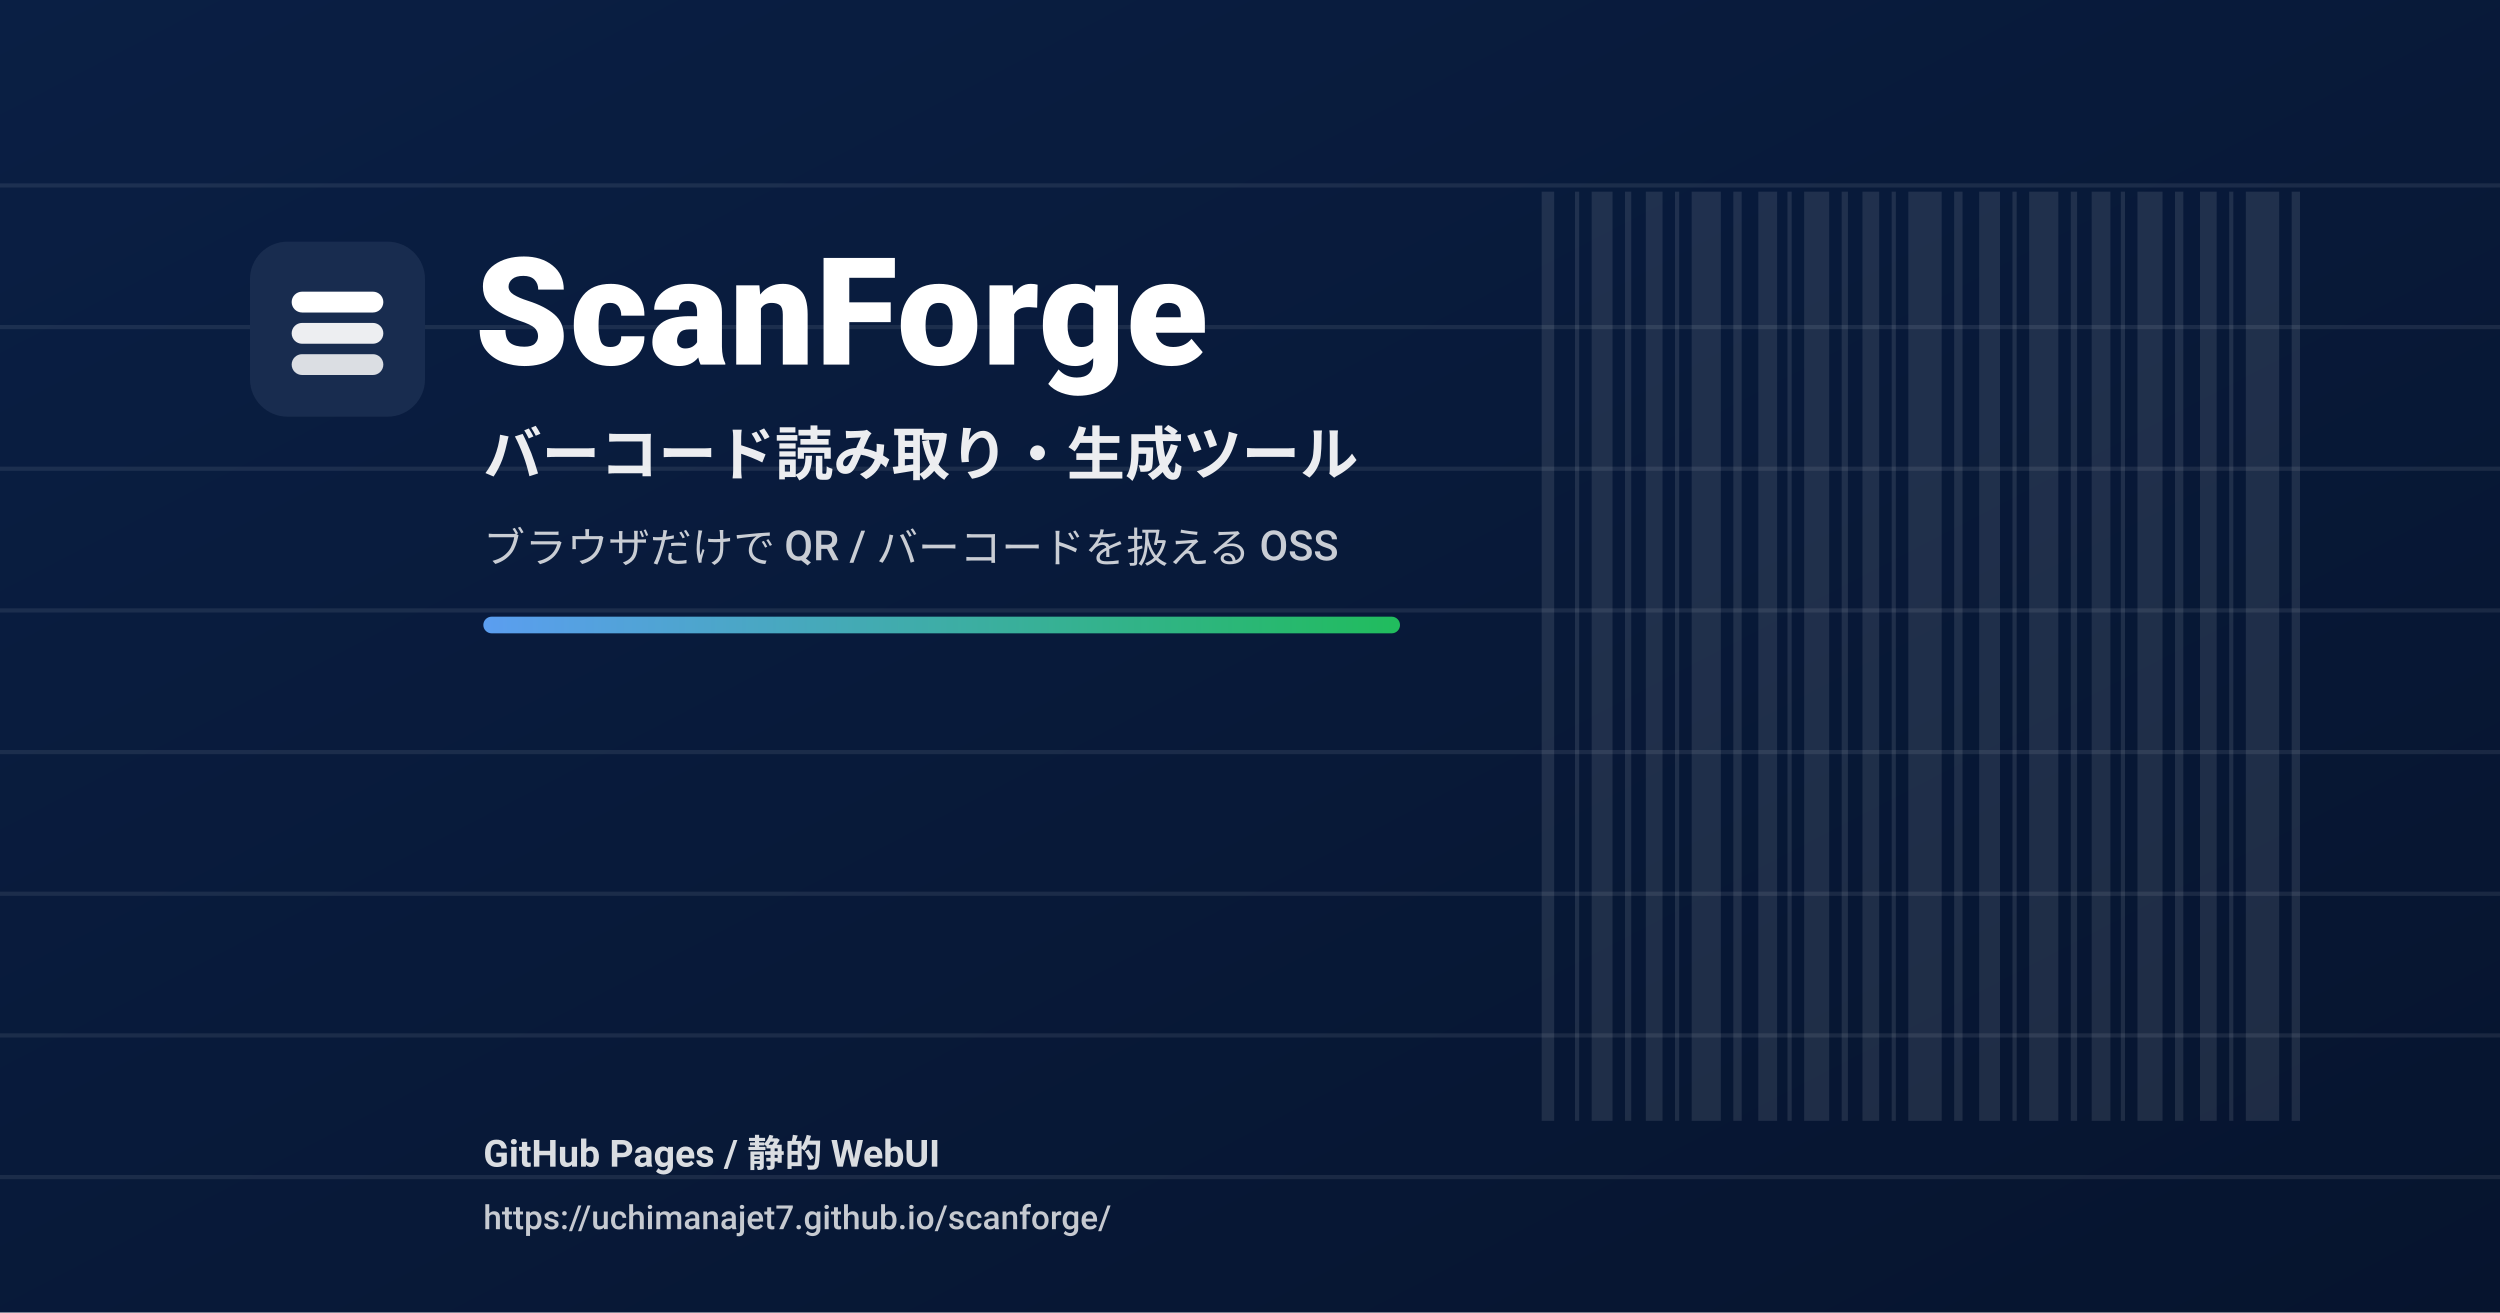
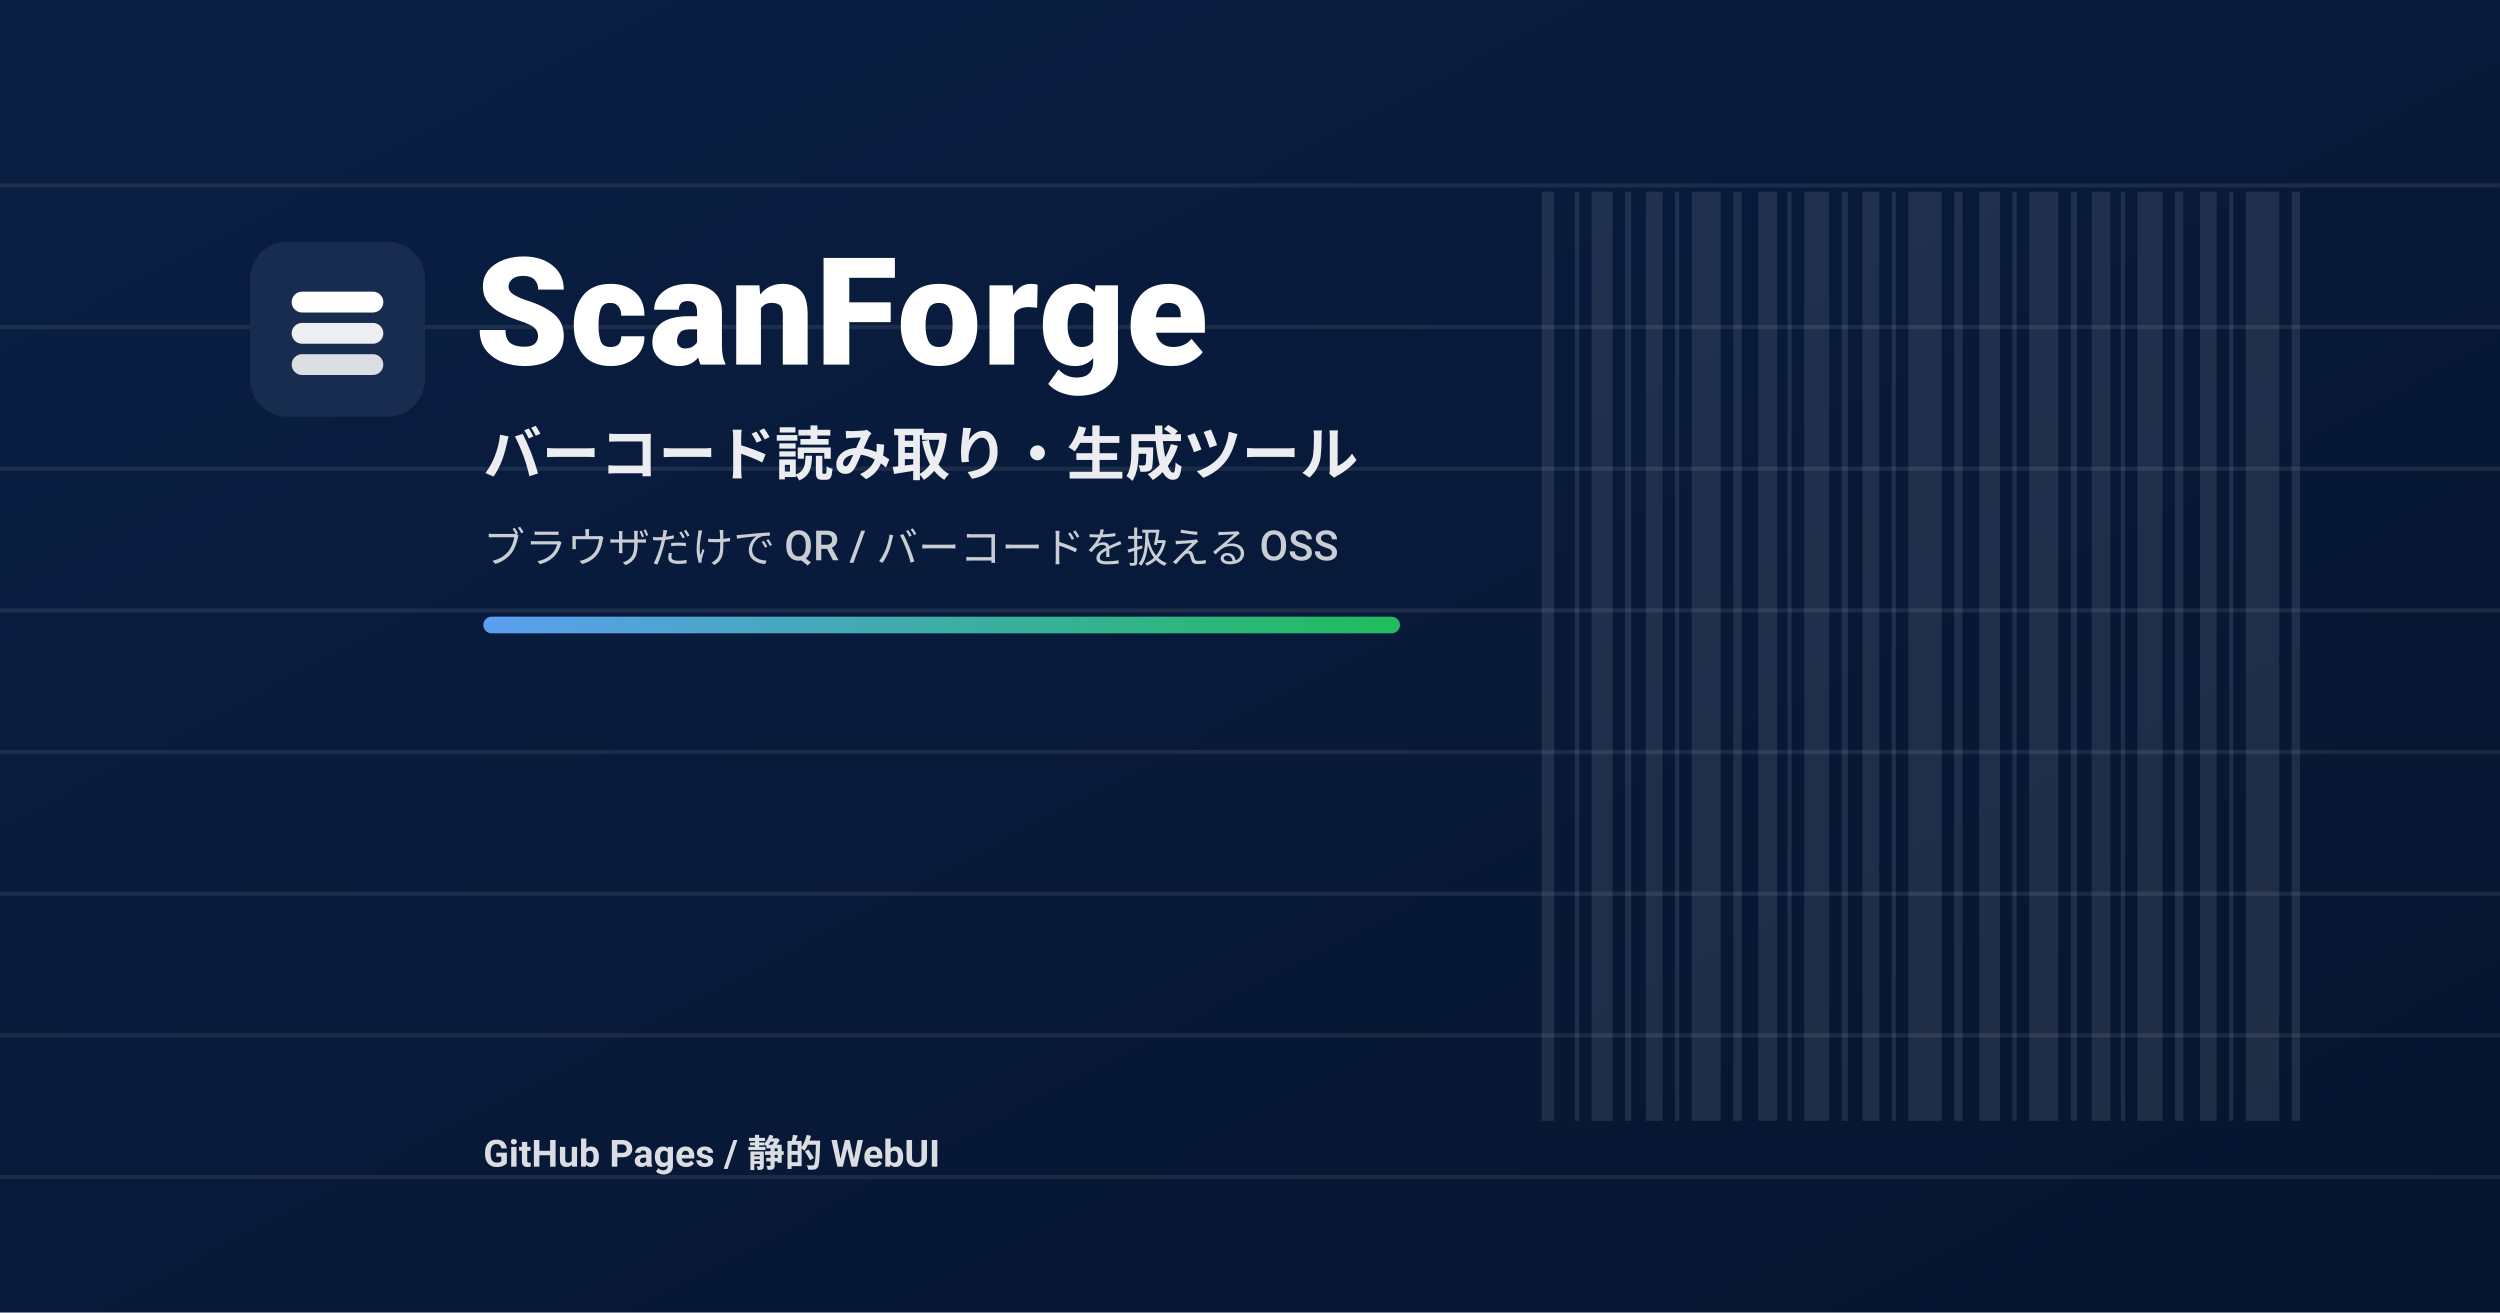
<svg xmlns="http://www.w3.org/2000/svg" width="1200" height="630" viewBox="0 0 1200 630" role="img" aria-label="ScanForge OGP">
  <defs>
    <linearGradient id="bg" x1="0" y1="0" x2="1" y2="1">
      <stop offset="0" stop-color="#0A1F44" />
      <stop offset="1" stop-color="#06142E" />
    </linearGradient>
    <linearGradient id="accent" x1="0" y1="0" x2="1" y2="0">
      <stop offset="0" stop-color="#60A5FA" stop-opacity="0.95" />
      <stop offset="1" stop-color="#22C55E" stop-opacity="0.95" />
    </linearGradient>
  </defs>
  <rect x="0" y="0" width="1200" height="630" fill="url(#bg)" />
  <g opacity="0.08">
    <rect x="0" y="88" width="1200" height="2" fill="#FFFFFF" />
    <rect x="0" y="156" width="1200" height="2" fill="#FFFFFF" />
    <rect x="0" y="224" width="1200" height="2" fill="#FFFFFF" />
    <rect x="0" y="292" width="1200" height="2" fill="#FFFFFF" />
    <rect x="0" y="360" width="1200" height="2" fill="#FFFFFF" />
    <rect x="0" y="428" width="1200" height="2" fill="#FFFFFF" />
    <rect x="0" y="496" width="1200" height="2" fill="#FFFFFF" />
    <rect x="0" y="564" width="1200" height="2" fill="#FFFFFF" />
  </g>
  <g opacity="0.10" fill="#FFFFFF">
    <rect x="740" y="92" width="6" height="446" />
    <rect x="756" y="92" width="2" height="446" />
    <rect x="764" y="92" width="10" height="446" />
    <rect x="780" y="92" width="3" height="446" />
    <rect x="790" y="92" width="8" height="446" />
    <rect x="804" y="92" width="2" height="446" />
    <rect x="812" y="92" width="14" height="446" />
    <rect x="832" y="92" width="4" height="446" />
    <rect x="844" y="92" width="9" height="446" />
    <rect x="858" y="92" width="2" height="446" />
    <rect x="866" y="92" width="12" height="446" />
    <rect x="884" y="92" width="3" height="446" />
    <rect x="894" y="92" width="8" height="446" />
    <rect x="908" y="92" width="2" height="446" />
    <rect x="916" y="92" width="16" height="446" />
    <rect x="938" y="92" width="4" height="446" />
    <rect x="950" y="92" width="10" height="446" />
    <rect x="966" y="92" width="2" height="446" />
    <rect x="974" y="92" width="14" height="446" />
    <rect x="994" y="92" width="3" height="446" />
    <rect x="1004" y="92" width="9" height="446" />
    <rect x="1018" y="92" width="2" height="446" />
    <rect x="1026" y="92" width="12" height="446" />
    <rect x="1044" y="92" width="4" height="446" />
    <rect x="1056" y="92" width="8" height="446" />
    <rect x="1070" y="92" width="2" height="446" />
    <rect x="1078" y="92" width="16" height="446" />
    <rect x="1100" y="92" width="4" height="446" />
  </g>
  <g transform="translate(120, 116)">
    <rect x="0" y="0" width="84" height="84" rx="18" fill="#0A1F44" />
    <rect x="0" y="0" width="84" height="84" rx="18" fill="#FFFFFF" opacity="0.06" />
    <rect x="20" y="24" width="44" height="10" rx="5" fill="#FFFFFF" />
    <rect x="20" y="39" width="44" height="10" rx="5" fill="#FFFFFF" opacity="0.92" />
    <rect x="20" y="54" width="44" height="10" rx="5" fill="#FFFFFF" opacity="0.84" />
  </g>
  <g font-family="system-ui, -apple-system, Segoe UI, Roboto, Helvetica, Arial, 'Noto Sans JP', sans-serif" fill="#FFFFFF">
    <text x="228" y="175" font-size="72" font-weight="800" letter-spacing="0.5">ScanForge</text>
    <text x="232" y="228" font-size="28" font-weight="600" opacity="0.92">バーコード読み取り・生成ツール</text>
    <text x="232" y="270" font-size="20" font-weight="500" opacity="0.78">ブラウザだけで QR / バーコードを扱える OSS</text>
  </g>
  <rect x="232" y="296" width="440" height="8" rx="4" fill="url(#accent)" />
  <g font-family="system-ui, -apple-system, Segoe UI, Roboto, Helvetica, Arial, 'Noto Sans JP', sans-serif" fill="#FFFFFF" opacity="0.85">
    <text x="232" y="560" font-size="18" font-weight="600">GitHub Pages / 静的 WebUI</text>
-     <text x="232" y="590" font-size="16" font-weight="500" opacity="0.9">https://uchimanajet7.github.io/scanforge/</text>
  </g>
</svg>
